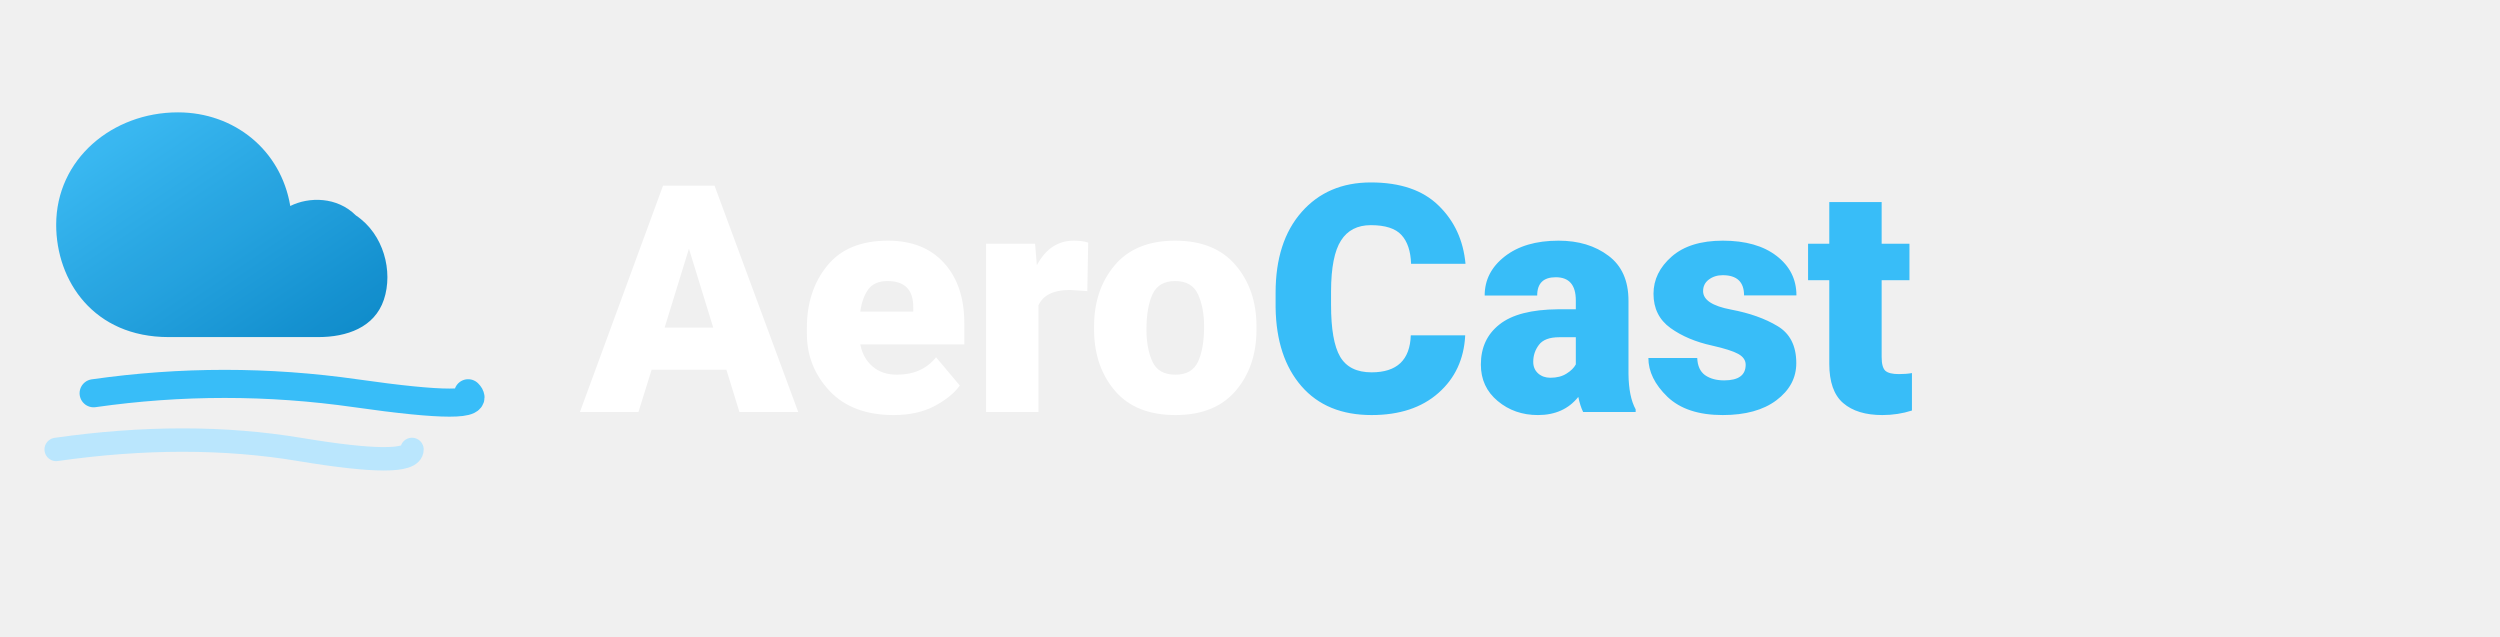
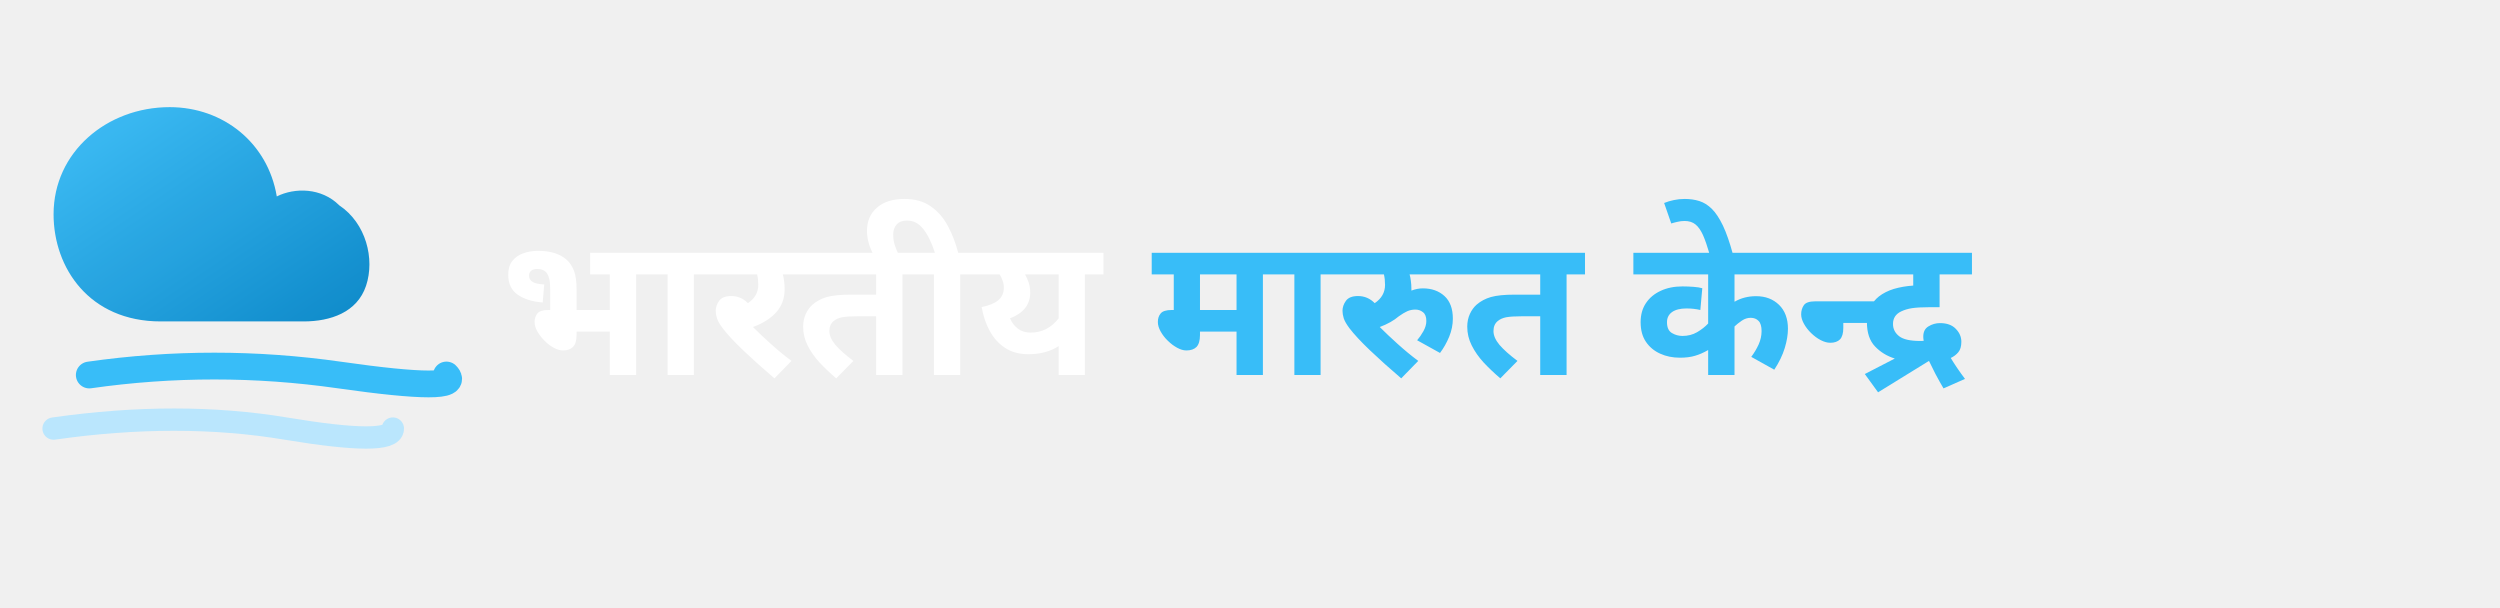
- <svg xmlns="http://www.w3.org/2000/svg" width="267px" height="68px" viewBox="0 0 267 68" version="1.1">
+ <svg xmlns="http://www.w3.org/2000/svg" width="280px" height="68px" viewBox="0 0 280 68" version="1.1">
  <defs>
-     <linearGradient id="aeroGrad" x1="0%" y1="0%" x2="100%" y2="100%">
+     <linearGradient id="marutGrad" x1="0%" y1="0%" x2="100%" y2="100%">
      <stop offset="0%" stop-color="#38bdf8" />
      <stop offset="100%" stop-color="#0284c7" />
    </linearGradient>
  </defs>
  <g transform="translate(6, 12)">
-     <path d="M12 24 C4 24 0 18 0 12 C0 5 6 0 13 0 C19 0 24 4 25 10 C27 9 30 9 32 11 C35 13 36 17 35 20 C34 23 31 24 28 24 Z" fill="url(#aeroGrad)" opacity="0.95" />
+     <path d="M12 24 C4 24 0 18 0 12 C0 5 6 0 13 0 C19 0 24 4 25 10 C27 9 30 9 32 11 C35 13 36 17 35 20 C34 23 31 24 28 24 Z" fill="url(#marutGrad)" opacity="0.95" />
    <path d="M4 30 Q 18 28 32 30 T 44 30" stroke="#38bdf8" stroke-width="3" stroke-linecap="round" fill="none" />
    <path d="M0 36 Q 14 34 26 36 T 38 36" stroke="#bae6fd" stroke-width="2.5" stroke-linecap="round" fill="none" />
  </g>
-   <text x="62" y="44" font-family="-apple-system, BlinkMacSystemFont, 'Segoe UI', Roboto, sans-serif" font-size="34" font-weight="800" fill="#FFFFFF">
-         Aero<tspan fill="#38bdf8">Cast</tspan>
+   <text x="56" y="42" font-family="'Noto Sans Devanagari', 'Mangal', 'Nirmala UI', 'Kohinoor Devanagari', 'Segoe UI', sans-serif" font-size="22" font-weight="700" fill="#FFFFFF">
+         भारतीय <tspan fill="#38bdf8">मारुत केन्द्र</tspan>
  </text>
</svg>
